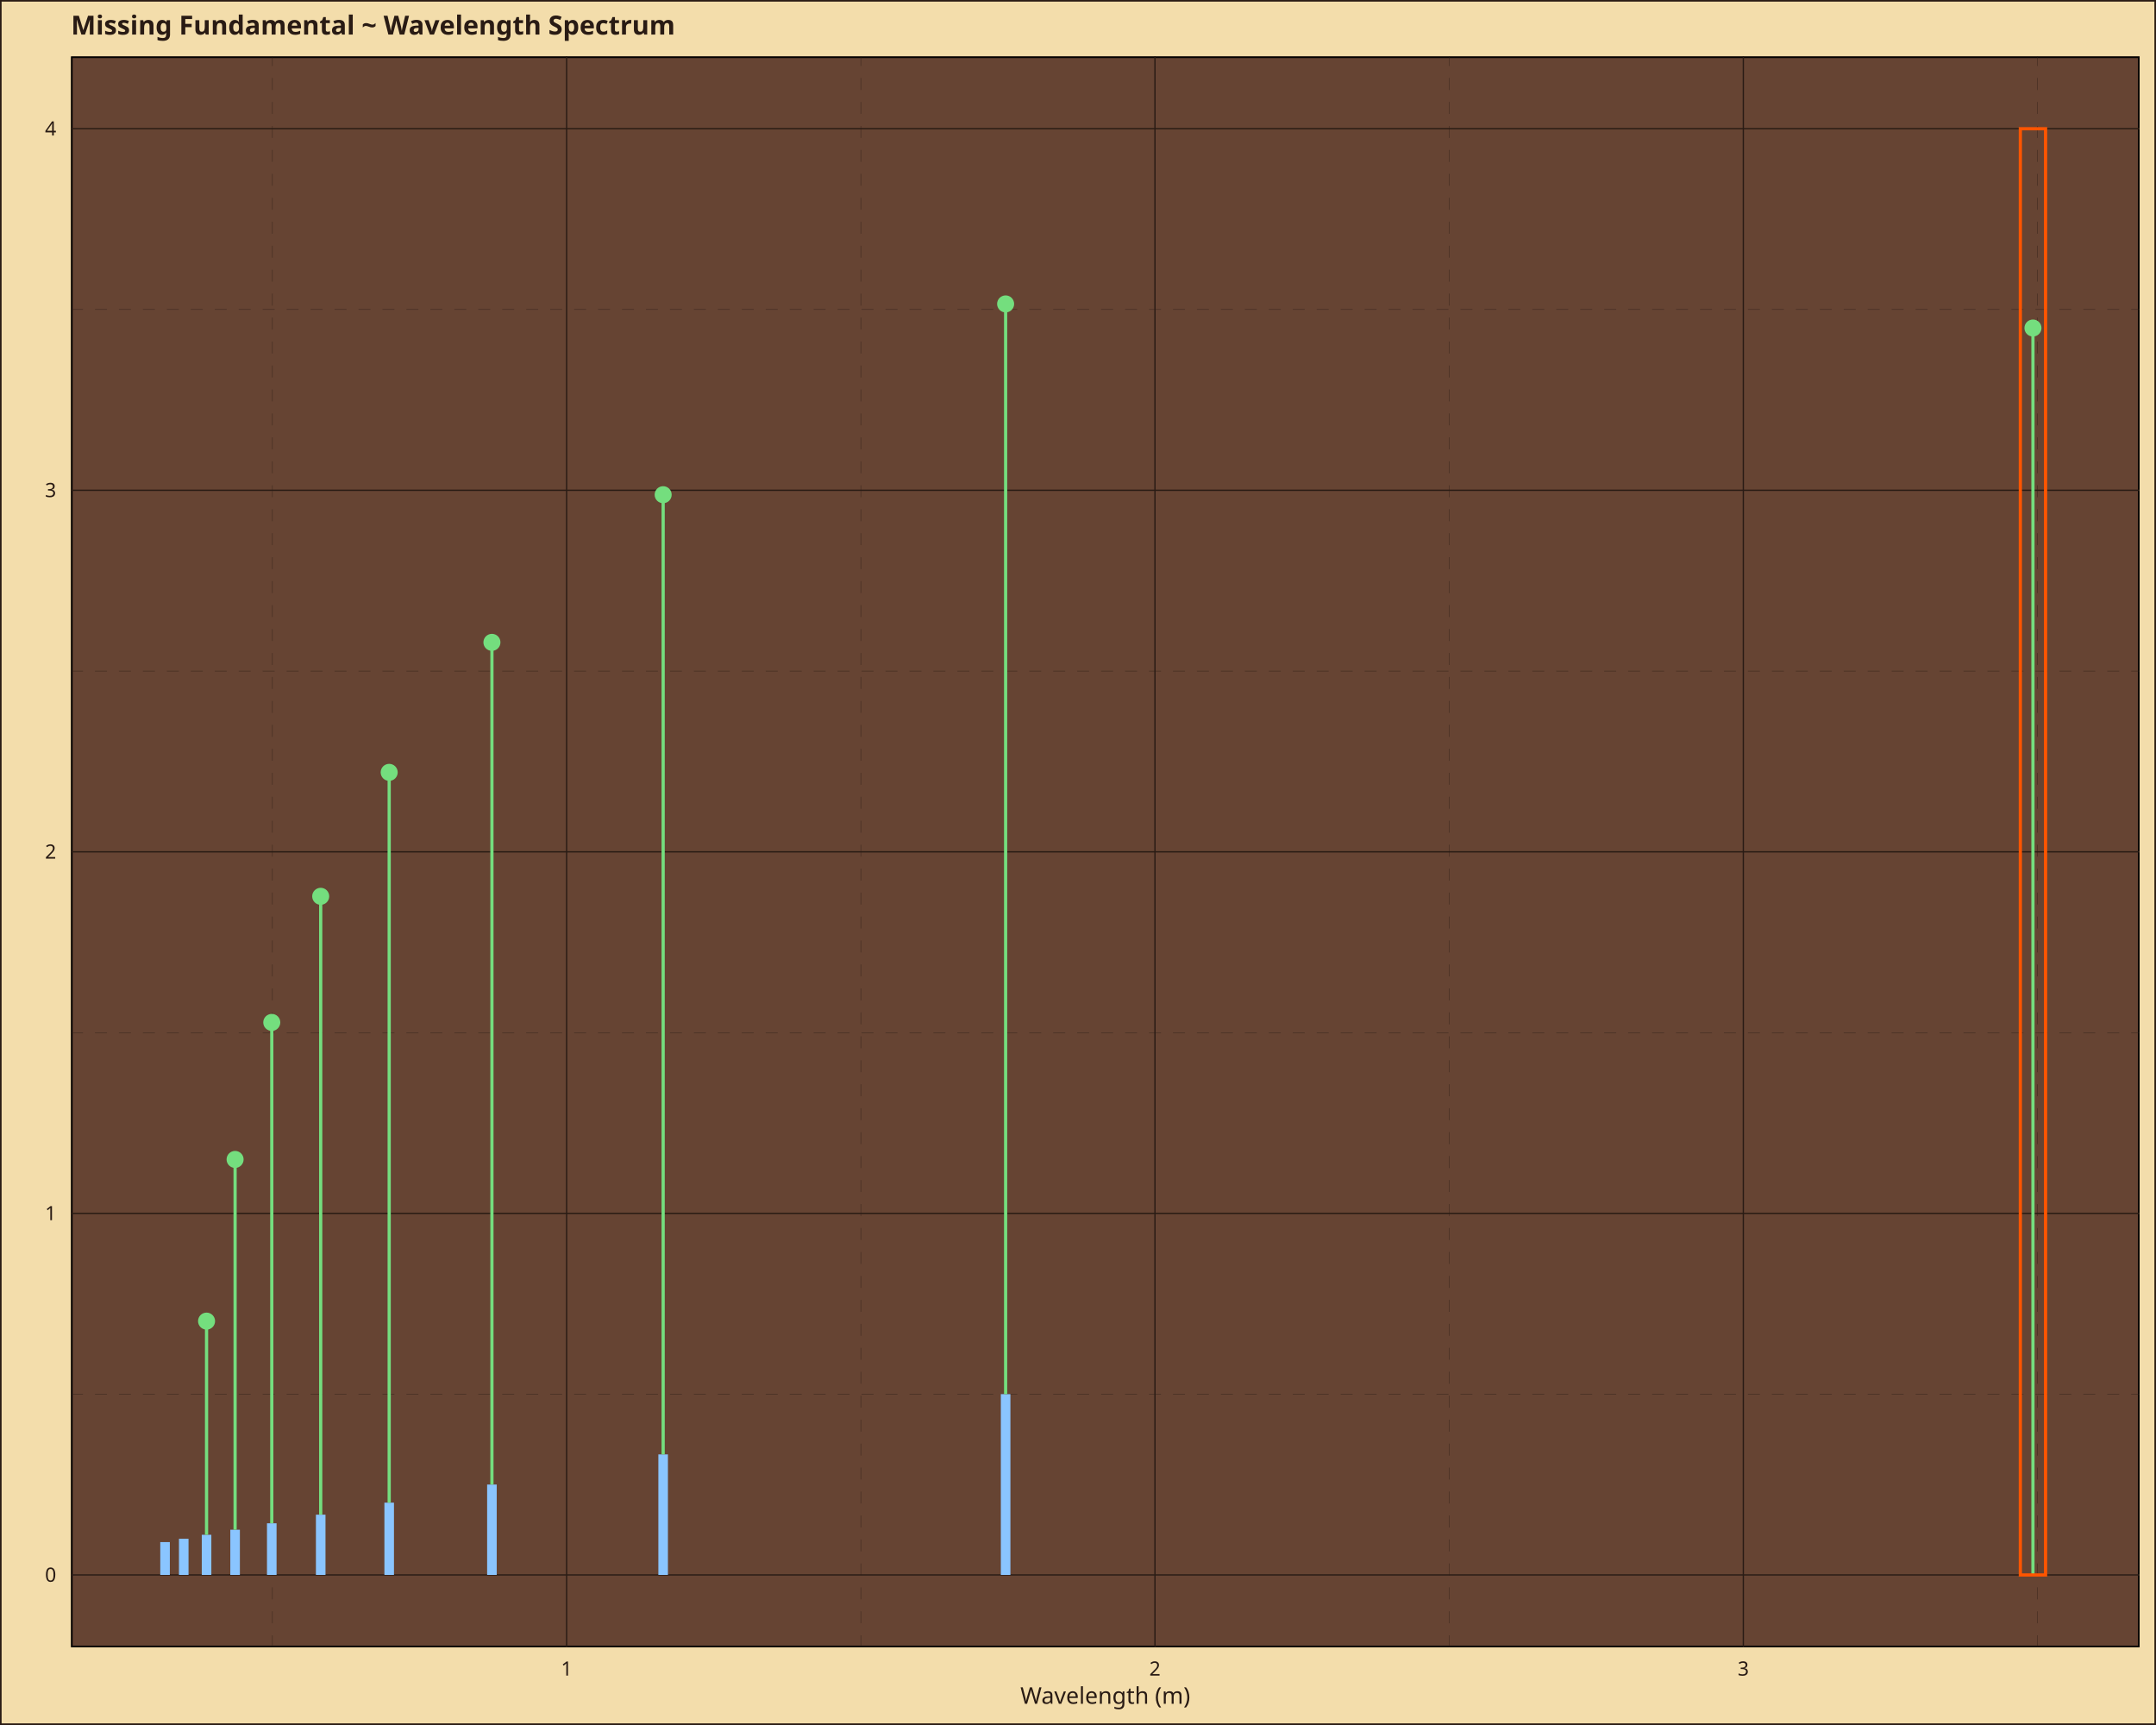
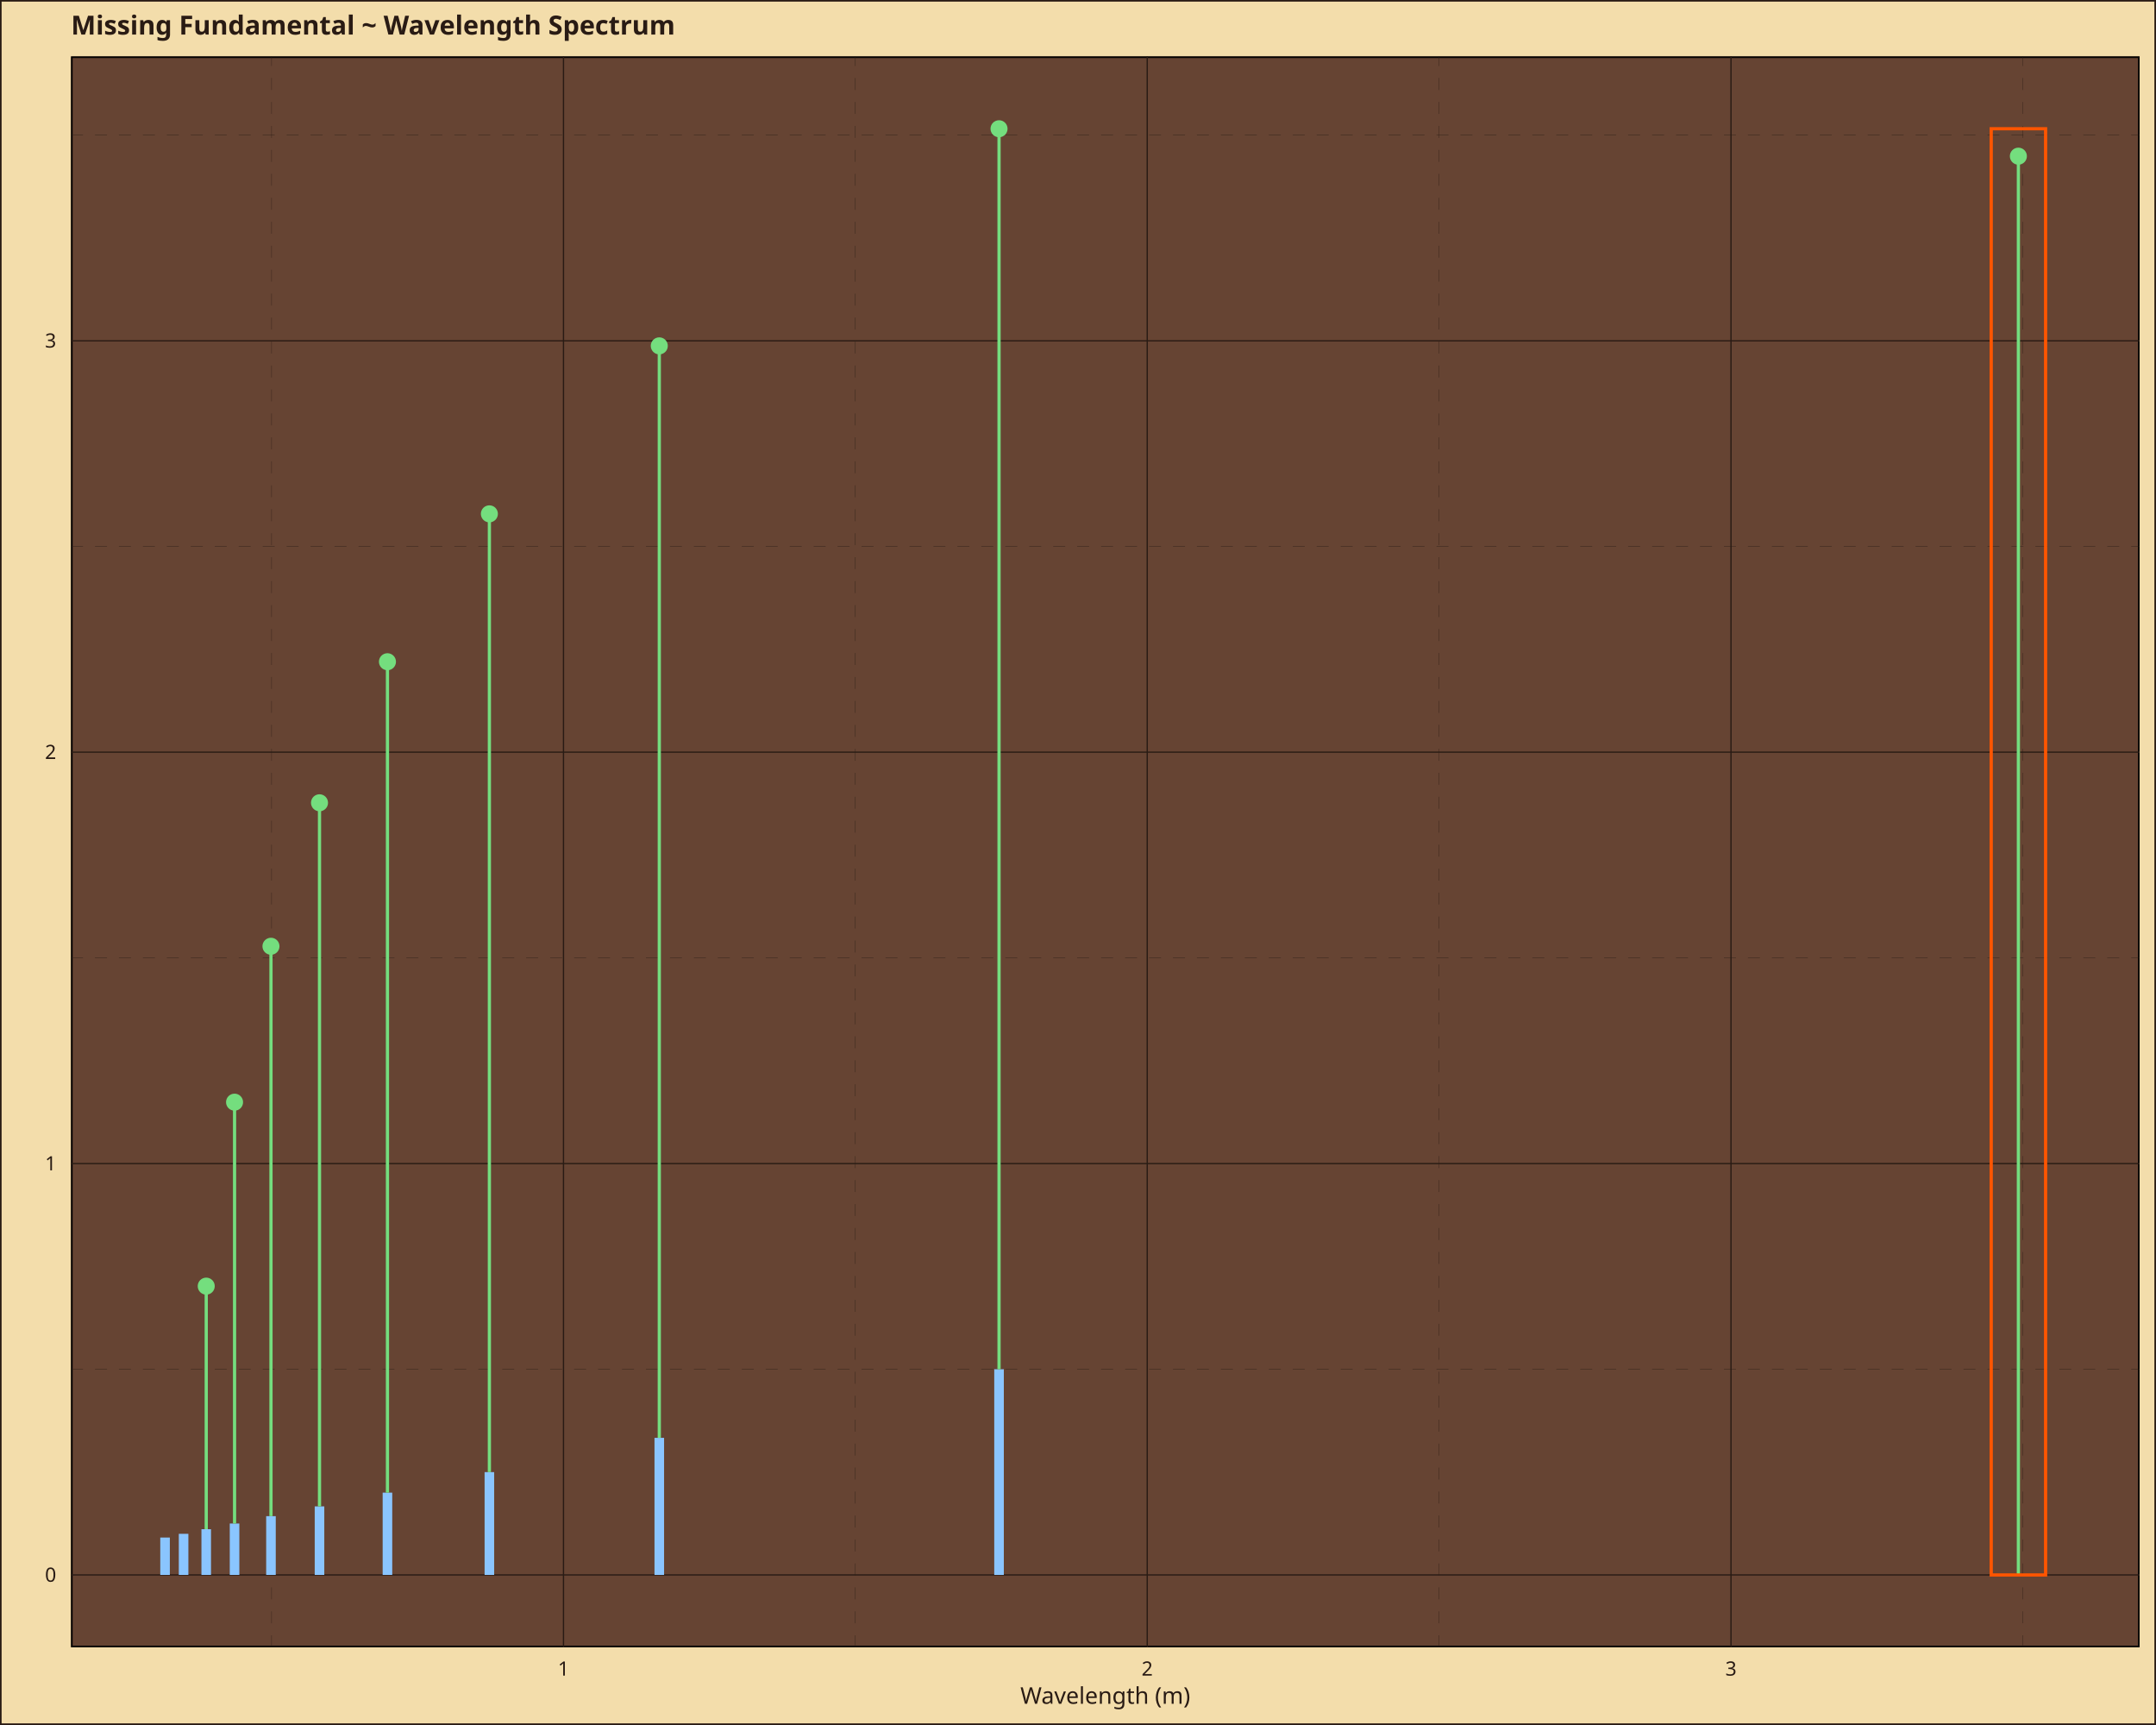
<svg xmlns="http://www.w3.org/2000/svg" class="svglite" data-engine-version="2.0" width="720.00pt" height="576.00pt" viewBox="0 0 720.00 576.00">
  <defs>
    <style type="text/css">
    .svglite line, .svglite polyline, .svglite polygon, .svglite path, .svglite rect, .svglite circle {
      fill: none;
      stroke: #000000;
      stroke-linecap: round;
      stroke-linejoin: round;
      stroke-miterlimit: 10.00;
    }
  </style>
  </defs>
  <rect width="100%" height="100%" style="stroke: none; fill: #FFFFFF;" />
  <defs>
    <clipPath id="cpMC4wMHw3MjAuMDB8MC4wMHw1NzYuMDA=">
      <rect x="0.00" y="0.00" width="720.00" height="576.00" />
    </clipPath>
  </defs>
  <g clip-path="url(#cpMC4wMHw3MjAuMDB8MC4wMHw1NzYuMDA=)">
    <rect x="0.00" y="0.00" width="720.00" height="576.00" style="stroke-width: 1.07; stroke: #291B14; fill: #F3DDAB;" />
  </g>
  <defs>
    <clipPath id="cpMjMuNzJ8NzE0LjUyfDE4Ljg0fDU1MC4wNA==">
      <rect x="23.72" y="18.84" width="690.80" height="531.20" />
    </clipPath>
  </defs>
  <g clip-path="url(#cpMjMuNzJ8NzE0LjUyfDE4Ljg0fDU1MC4wNA==)">
    <rect x="23.72" y="18.84" width="690.80" height="531.20" style="stroke-width: 1.07; fill: #664433;" />
-     <polyline points="23.72,465.53 714.52,465.53 " style="stroke-width: 0.11; stroke: #291B14; stroke-dasharray: 4.00,4.00; stroke-linecap: butt;" />
-     <polyline points="23.72,344.80 714.52,344.80 " style="stroke-width: 0.11; stroke: #291B14; stroke-dasharray: 4.00,4.00; stroke-linecap: butt;" />
-     <polyline points="23.72,224.08 714.52,224.08 " style="stroke-width: 0.11; stroke: #291B14; stroke-dasharray: 4.00,4.00; stroke-linecap: butt;" />
-     <polyline points="23.72,103.35 714.52,103.35 " style="stroke-width: 0.11; stroke: #291B14; stroke-dasharray: 4.00,4.00; stroke-linecap: butt;" />
-     <polyline points="90.98,550.04 90.98,18.84 " style="stroke-width: 0.11; stroke: #291B14; stroke-dasharray: 4.00,4.00; stroke-linecap: butt;" />
-     <polyline points="287.46,550.04 287.46,18.84 " style="stroke-width: 0.11; stroke: #291B14; stroke-dasharray: 4.00,4.00; stroke-linecap: butt;" />
-     <polyline points="483.94,550.04 483.94,18.84 " style="stroke-width: 0.11; stroke: #291B14; stroke-dasharray: 4.00,4.00; stroke-linecap: butt;" />
-     <polyline points="680.43,550.04 680.43,18.84 " style="stroke-width: 0.11; stroke: #291B14; stroke-dasharray: 4.00,4.00; stroke-linecap: butt;" />
+     <polyline points="23.72,457.21 714.52,457.21 " style="stroke-width: 0.11; stroke: #291B14; stroke-dasharray: 4.00,4.00; stroke-linecap: butt;" />
+     <polyline points="23.72,319.85 714.52,319.85 " style="stroke-width: 0.11; stroke: #291B14; stroke-dasharray: 4.00,4.00; stroke-linecap: butt;" />
+     <polyline points="23.72,182.48 714.52,182.48 " style="stroke-width: 0.11; stroke: #291B14; stroke-dasharray: 4.00,4.00; stroke-linecap: butt;" />
+     <polyline points="23.72,45.12 714.52,45.12 " style="stroke-width: 0.11; stroke: #291B14; stroke-dasharray: 4.00,4.00; stroke-linecap: butt;" />
+     <polyline points="90.70,550.04 90.70,18.84 " style="stroke-width: 0.11; stroke: #291B14; stroke-dasharray: 4.00,4.00; stroke-linecap: butt;" />
+     <polyline points="285.65,550.04 285.65,18.84 " style="stroke-width: 0.11; stroke: #291B14; stroke-dasharray: 4.00,4.00; stroke-linecap: butt;" />
+     <polyline points="480.60,550.04 480.60,18.84 " style="stroke-width: 0.11; stroke: #291B14; stroke-dasharray: 4.00,4.00; stroke-linecap: butt;" />
+     <polyline points="675.55,550.04 675.55,18.84 " style="stroke-width: 0.11; stroke: #291B14; stroke-dasharray: 4.00,4.00; stroke-linecap: butt;" />
    <polyline points="23.72,525.89 714.52,525.89 " style="stroke-width: 0.43; stroke: #291B14; stroke-linecap: butt;" />
-     <polyline points="23.72,405.17 714.52,405.17 " style="stroke-width: 0.43; stroke: #291B14; stroke-linecap: butt;" />
-     <polyline points="23.72,284.44 714.52,284.44 " style="stroke-width: 0.43; stroke: #291B14; stroke-linecap: butt;" />
-     <polyline points="23.72,163.71 714.52,163.71 " style="stroke-width: 0.43; stroke: #291B14; stroke-linecap: butt;" />
-     <polyline points="23.72,42.99 714.52,42.99 " style="stroke-width: 0.43; stroke: #291B14; stroke-linecap: butt;" />
-     <polyline points="189.22,550.04 189.22,18.84 " style="stroke-width: 0.43; stroke: #291B14; stroke-linecap: butt;" />
-     <polyline points="385.70,550.04 385.70,18.84 " style="stroke-width: 0.43; stroke: #291B14; stroke-linecap: butt;" />
-     <polyline points="582.19,550.04 582.19,18.84 " style="stroke-width: 0.43; stroke: #291B14; stroke-linecap: butt;" />
-     <line x1="55.12" y1="514.92" x2="55.12" y2="525.89" style="stroke-width: 3.20; stroke: #8AC5FF; stroke-linecap: butt;" />
-     <line x1="61.36" y1="513.82" x2="61.36" y2="525.89" style="stroke-width: 3.20; stroke: #8AC5FF; stroke-linecap: butt;" />
-     <line x1="68.98" y1="512.48" x2="68.98" y2="525.89" style="stroke-width: 3.20; stroke: #8AC5FF; stroke-linecap: butt;" />
-     <line x1="78.51" y1="510.80" x2="78.51" y2="525.89" style="stroke-width: 3.20; stroke: #8AC5FF; stroke-linecap: butt;" />
-     <line x1="90.76" y1="508.65" x2="90.76" y2="525.89" style="stroke-width: 3.20; stroke: #8AC5FF; stroke-linecap: butt;" />
-     <line x1="107.10" y1="505.77" x2="107.10" y2="525.89" style="stroke-width: 3.20; stroke: #8AC5FF; stroke-linecap: butt;" />
-     <line x1="129.97" y1="501.75" x2="129.97" y2="525.89" style="stroke-width: 3.20; stroke: #8AC5FF; stroke-linecap: butt;" />
-     <line x1="164.28" y1="495.71" x2="164.28" y2="525.89" style="stroke-width: 3.20; stroke: #8AC5FF; stroke-linecap: butt;" />
-     <line x1="221.46" y1="485.65" x2="221.46" y2="525.89" style="stroke-width: 3.20; stroke: #8AC5FF; stroke-linecap: butt;" />
-     <line x1="335.83" y1="465.53" x2="335.83" y2="525.89" style="stroke-width: 3.20; stroke: #8AC5FF; stroke-linecap: butt;" />
-     <line x1="68.98" y1="512.48" x2="68.98" y2="441.14" style="stroke-width: 1.07; stroke: #74DE7E; stroke-linecap: butt;" />
-     <line x1="78.51" y1="510.80" x2="78.51" y2="387.15" style="stroke-width: 1.07; stroke: #74DE7E; stroke-linecap: butt;" />
-     <line x1="90.76" y1="508.65" x2="90.76" y2="341.40" style="stroke-width: 1.07; stroke: #74DE7E; stroke-linecap: butt;" />
-     <line x1="107.10" y1="505.77" x2="107.10" y2="299.29" style="stroke-width: 1.07; stroke: #74DE7E; stroke-linecap: butt;" />
-     <line x1="129.97" y1="501.75" x2="129.97" y2="257.90" style="stroke-width: 1.07; stroke: #74DE7E; stroke-linecap: butt;" />
-     <line x1="164.28" y1="495.71" x2="164.28" y2="214.49" style="stroke-width: 1.07; stroke: #74DE7E; stroke-linecap: butt;" />
-     <line x1="221.46" y1="485.65" x2="221.46" y2="165.19" style="stroke-width: 1.07; stroke: #74DE7E; stroke-linecap: butt;" />
-     <line x1="335.83" y1="465.53" x2="335.83" y2="101.48" style="stroke-width: 1.07; stroke: #74DE7E; stroke-linecap: butt;" />
-     <line x1="678.91" y1="525.89" x2="678.91" y2="109.53" style="stroke-width: 1.07; stroke: #74DE7E; stroke-linecap: butt;" />
-     <circle cx="68.98" cy="441.14" r="2.49" style="stroke-width: 0.71; stroke: #74DE7E; fill: #74DE7E;" />
-     <circle cx="78.51" cy="387.15" r="2.49" style="stroke-width: 0.71; stroke: #74DE7E; fill: #74DE7E;" />
-     <circle cx="90.76" cy="341.40" r="2.49" style="stroke-width: 0.71; stroke: #74DE7E; fill: #74DE7E;" />
-     <circle cx="107.10" cy="299.29" r="2.49" style="stroke-width: 0.71; stroke: #74DE7E; fill: #74DE7E;" />
-     <circle cx="129.97" cy="257.90" r="2.49" style="stroke-width: 0.71; stroke: #74DE7E; fill: #74DE7E;" />
-     <circle cx="164.28" cy="214.49" r="2.49" style="stroke-width: 0.71; stroke: #74DE7E; fill: #74DE7E;" />
-     <circle cx="221.46" cy="165.19" r="2.49" style="stroke-width: 0.71; stroke: #74DE7E; fill: #74DE7E;" />
-     <circle cx="335.83" cy="101.48" r="2.49" style="stroke-width: 0.71; stroke: #74DE7E; fill: #74DE7E;" />
-     <circle cx="678.91" cy="109.53" r="2.49" style="stroke-width: 0.71; stroke: #74DE7E; fill: #74DE7E;" />
-     <rect x="674.70" y="42.99" width="8.42" height="482.91" style="stroke-width: 1.07; stroke: #FF5500; stroke-linecap: butt; stroke-linejoin: miter;" />
+     <polyline points="23.72,388.53 714.52,388.53 " style="stroke-width: 0.43; stroke: #291B14; stroke-linecap: butt;" />
+     <polyline points="23.72,251.16 714.52,251.16 " style="stroke-width: 0.43; stroke: #291B14; stroke-linecap: butt;" />
+     <polyline points="23.72,113.80 714.52,113.80 " style="stroke-width: 0.43; stroke: #291B14; stroke-linecap: butt;" />
+     <polyline points="188.18,550.04 188.18,18.84 " style="stroke-width: 0.43; stroke: #291B14; stroke-linecap: butt;" />
+     <polyline points="383.12,550.04 383.12,18.84 " style="stroke-width: 0.43; stroke: #291B14; stroke-linecap: butt;" />
+     <polyline points="578.07,550.04 578.07,18.84 " style="stroke-width: 0.43; stroke: #291B14; stroke-linecap: butt;" />
+     <line x1="55.12" y1="513.41" x2="55.12" y2="525.89" style="stroke-width: 3.20; stroke: #8AC5FF; stroke-linecap: butt;" />
+     <line x1="61.31" y1="512.16" x2="61.31" y2="525.89" style="stroke-width: 3.20; stroke: #8AC5FF; stroke-linecap: butt;" />
+     <line x1="68.87" y1="510.63" x2="68.87" y2="525.89" style="stroke-width: 3.20; stroke: #8AC5FF; stroke-linecap: butt;" />
+     <line x1="78.33" y1="508.72" x2="78.33" y2="525.89" style="stroke-width: 3.20; stroke: #8AC5FF; stroke-linecap: butt;" />
+     <line x1="90.49" y1="506.27" x2="90.49" y2="525.89" style="stroke-width: 3.20; stroke: #8AC5FF; stroke-linecap: butt;" />
+     <line x1="106.70" y1="503.00" x2="106.70" y2="525.89" style="stroke-width: 3.20; stroke: #8AC5FF; stroke-linecap: butt;" />
+     <line x1="129.39" y1="498.42" x2="129.39" y2="525.89" style="stroke-width: 3.20; stroke: #8AC5FF; stroke-linecap: butt;" />
+     <line x1="163.43" y1="491.55" x2="163.43" y2="525.89" style="stroke-width: 3.20; stroke: #8AC5FF; stroke-linecap: butt;" />
+     <line x1="220.17" y1="480.11" x2="220.17" y2="525.89" style="stroke-width: 3.20; stroke: #8AC5FF; stroke-linecap: butt;" />
+     <line x1="333.63" y1="457.21" x2="333.63" y2="525.89" style="stroke-width: 3.20; stroke: #8AC5FF; stroke-linecap: butt;" />
+     <line x1="68.87" y1="510.63" x2="68.87" y2="429.46" style="stroke-width: 1.07; stroke: #74DE7E; stroke-linecap: butt;" />
+     <line x1="78.33" y1="508.72" x2="78.33" y2="368.03" style="stroke-width: 1.07; stroke: #74DE7E; stroke-linecap: butt;" />
+     <line x1="90.49" y1="506.27" x2="90.49" y2="315.97" style="stroke-width: 1.07; stroke: #74DE7E; stroke-linecap: butt;" />
+     <line x1="106.70" y1="503.00" x2="106.70" y2="268.06" style="stroke-width: 1.07; stroke: #74DE7E; stroke-linecap: butt;" />
+     <line x1="129.39" y1="498.42" x2="129.39" y2="220.96" style="stroke-width: 1.07; stroke: #74DE7E; stroke-linecap: butt;" />
+     <line x1="163.43" y1="491.55" x2="163.43" y2="171.58" style="stroke-width: 1.07; stroke: #74DE7E; stroke-linecap: butt;" />
+     <line x1="220.17" y1="480.11" x2="220.17" y2="115.49" style="stroke-width: 1.07; stroke: #74DE7E; stroke-linecap: butt;" />
+     <line x1="333.63" y1="457.21" x2="333.63" y2="42.99" style="stroke-width: 1.07; stroke: #74DE7E; stroke-linecap: butt;" />
+     <line x1="674.04" y1="525.89" x2="674.04" y2="52.15" style="stroke-width: 1.07; stroke: #74DE7E; stroke-linecap: butt;" />
+     <circle cx="68.87" cy="429.46" r="2.49" style="stroke-width: 0.71; stroke: #74DE7E; fill: #74DE7E;" />
+     <circle cx="78.33" cy="368.03" r="2.49" style="stroke-width: 0.71; stroke: #74DE7E; fill: #74DE7E;" />
+     <circle cx="90.49" cy="315.97" r="2.49" style="stroke-width: 0.71; stroke: #74DE7E; fill: #74DE7E;" />
+     <circle cx="106.70" cy="268.06" r="2.49" style="stroke-width: 0.71; stroke: #74DE7E; fill: #74DE7E;" />
+     <circle cx="129.39" cy="220.96" r="2.49" style="stroke-width: 0.71; stroke: #74DE7E; fill: #74DE7E;" />
+     <circle cx="163.43" cy="171.58" r="2.49" style="stroke-width: 0.71; stroke: #74DE7E; fill: #74DE7E;" />
+     <circle cx="220.17" cy="115.49" r="2.49" style="stroke-width: 0.71; stroke: #74DE7E; fill: #74DE7E;" />
+     <circle cx="333.63" cy="42.99" r="2.49" style="stroke-width: 0.71; stroke: #74DE7E; fill: #74DE7E;" />
+     <circle cx="674.04" cy="52.15" r="2.49" style="stroke-width: 0.71; stroke: #74DE7E; fill: #74DE7E;" />
+     <rect x="664.97" y="42.99" width="18.16" height="482.91" style="stroke-width: 1.07; stroke: #FF5500; stroke-linecap: butt; stroke-linejoin: miter;" />
  </g>
  <g clip-path="url(#cpMC4wMHw3MjAuMDB8MC4wMHw1NzYuMDA=)">
    <text x="18.79" y="528.17" text-anchor="end" style="font-size: 6.60px; fill: #291B14; font-family: sans;" textLength="3.67px" lengthAdjust="spacingAndGlyphs">0</text>
-     <text x="18.79" y="407.44" text-anchor="end" style="font-size: 6.60px; fill: #291B14; font-family: sans;" textLength="3.67px" lengthAdjust="spacingAndGlyphs">1</text>
-     <text x="18.79" y="286.71" text-anchor="end" style="font-size: 6.60px; fill: #291B14; font-family: sans;" textLength="3.67px" lengthAdjust="spacingAndGlyphs">2</text>
-     <text x="18.79" y="165.99" text-anchor="end" style="font-size: 6.60px; fill: #291B14; font-family: sans;" textLength="3.67px" lengthAdjust="spacingAndGlyphs">3</text>
-     <text x="18.79" y="45.26" text-anchor="end" style="font-size: 6.60px; fill: #291B14; font-family: sans;" textLength="3.67px" lengthAdjust="spacingAndGlyphs">4</text>
-     <text x="189.22" y="559.51" text-anchor="middle" style="font-size: 6.60px; fill: #291B14; font-family: sans;" textLength="3.67px" lengthAdjust="spacingAndGlyphs">1</text>
-     <text x="385.70" y="559.51" text-anchor="middle" style="font-size: 6.60px; fill: #291B14; font-family: sans;" textLength="3.67px" lengthAdjust="spacingAndGlyphs">2</text>
-     <text x="582.19" y="559.51" text-anchor="middle" style="font-size: 6.60px; fill: #291B14; font-family: sans;" textLength="3.67px" lengthAdjust="spacingAndGlyphs">3</text>
+     <text x="18.79" y="390.80" text-anchor="end" style="font-size: 6.60px; fill: #291B14; font-family: sans;" textLength="3.67px" lengthAdjust="spacingAndGlyphs">1</text>
+     <text x="18.79" y="253.44" text-anchor="end" style="font-size: 6.60px; fill: #291B14; font-family: sans;" textLength="3.67px" lengthAdjust="spacingAndGlyphs">2</text>
+     <text x="18.79" y="116.07" text-anchor="end" style="font-size: 6.60px; fill: #291B14; font-family: sans;" textLength="3.67px" lengthAdjust="spacingAndGlyphs">3</text>
+     <text x="188.18" y="559.51" text-anchor="middle" style="font-size: 6.60px; fill: #291B14; font-family: sans;" textLength="3.67px" lengthAdjust="spacingAndGlyphs">1</text>
+     <text x="383.12" y="559.51" text-anchor="middle" style="font-size: 6.60px; fill: #291B14; font-family: sans;" textLength="3.67px" lengthAdjust="spacingAndGlyphs">2</text>
+     <text x="578.07" y="559.51" text-anchor="middle" style="font-size: 6.60px; fill: #291B14; font-family: sans;" textLength="3.67px" lengthAdjust="spacingAndGlyphs">3</text>
    <text x="369.12" y="568.92" text-anchor="middle" style="font-size: 7.70px; fill: #291B14; font-family: sans;" textLength="54.35px" lengthAdjust="spacingAndGlyphs">Wavelength (m)</text>
    <text x="23.72" y="11.54" style="font-size: 8.80px; font-weight: bold; fill: #291B14; font-family: sans;" textLength="180.27px" lengthAdjust="spacingAndGlyphs">Missing Fundamental ~ Wavelength Spectrum</text>
  </g>
</svg>
